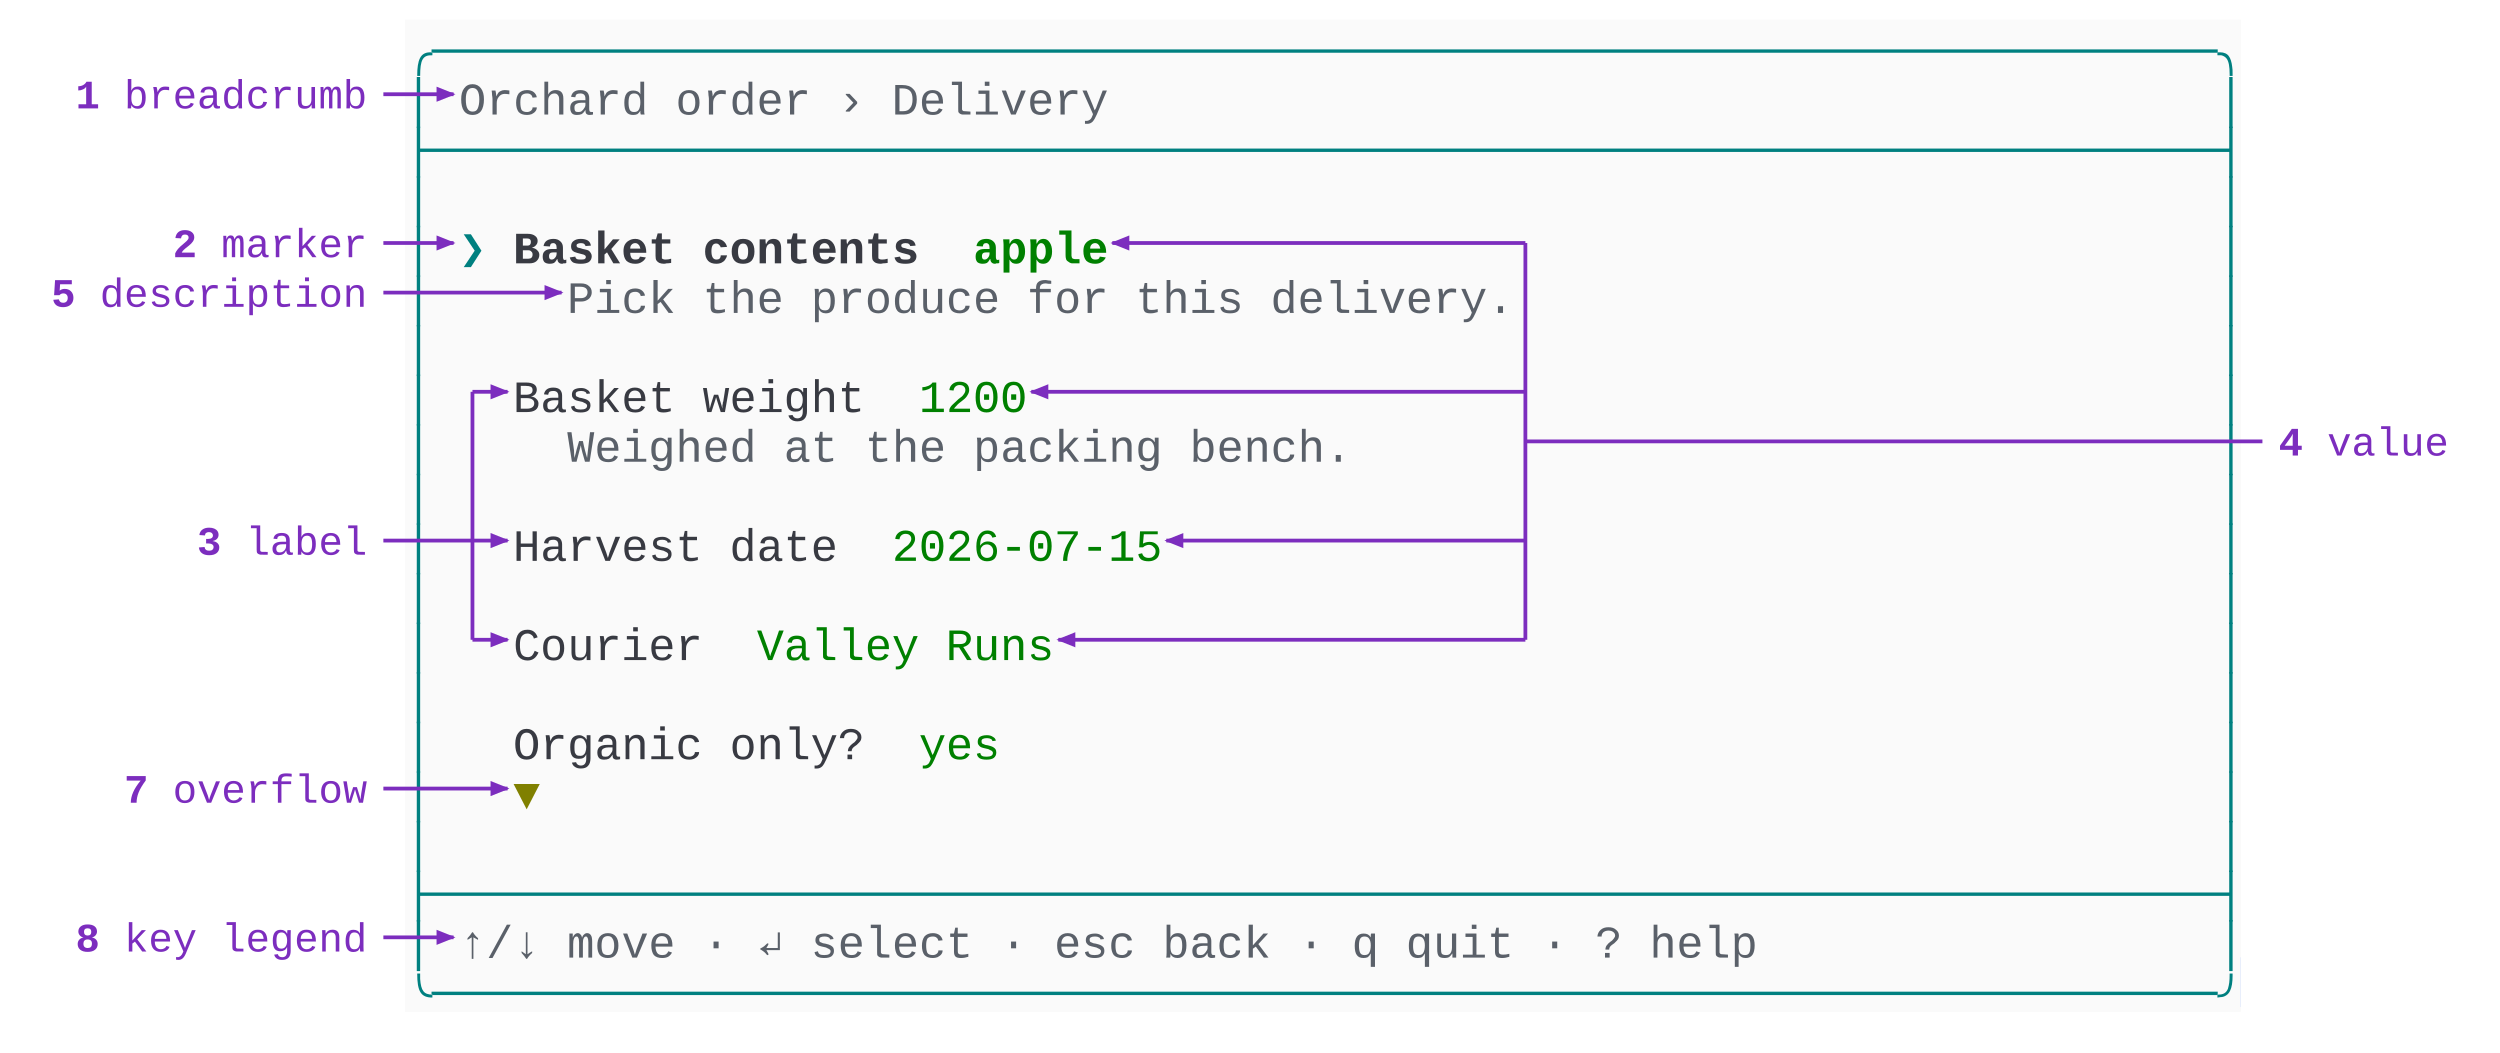
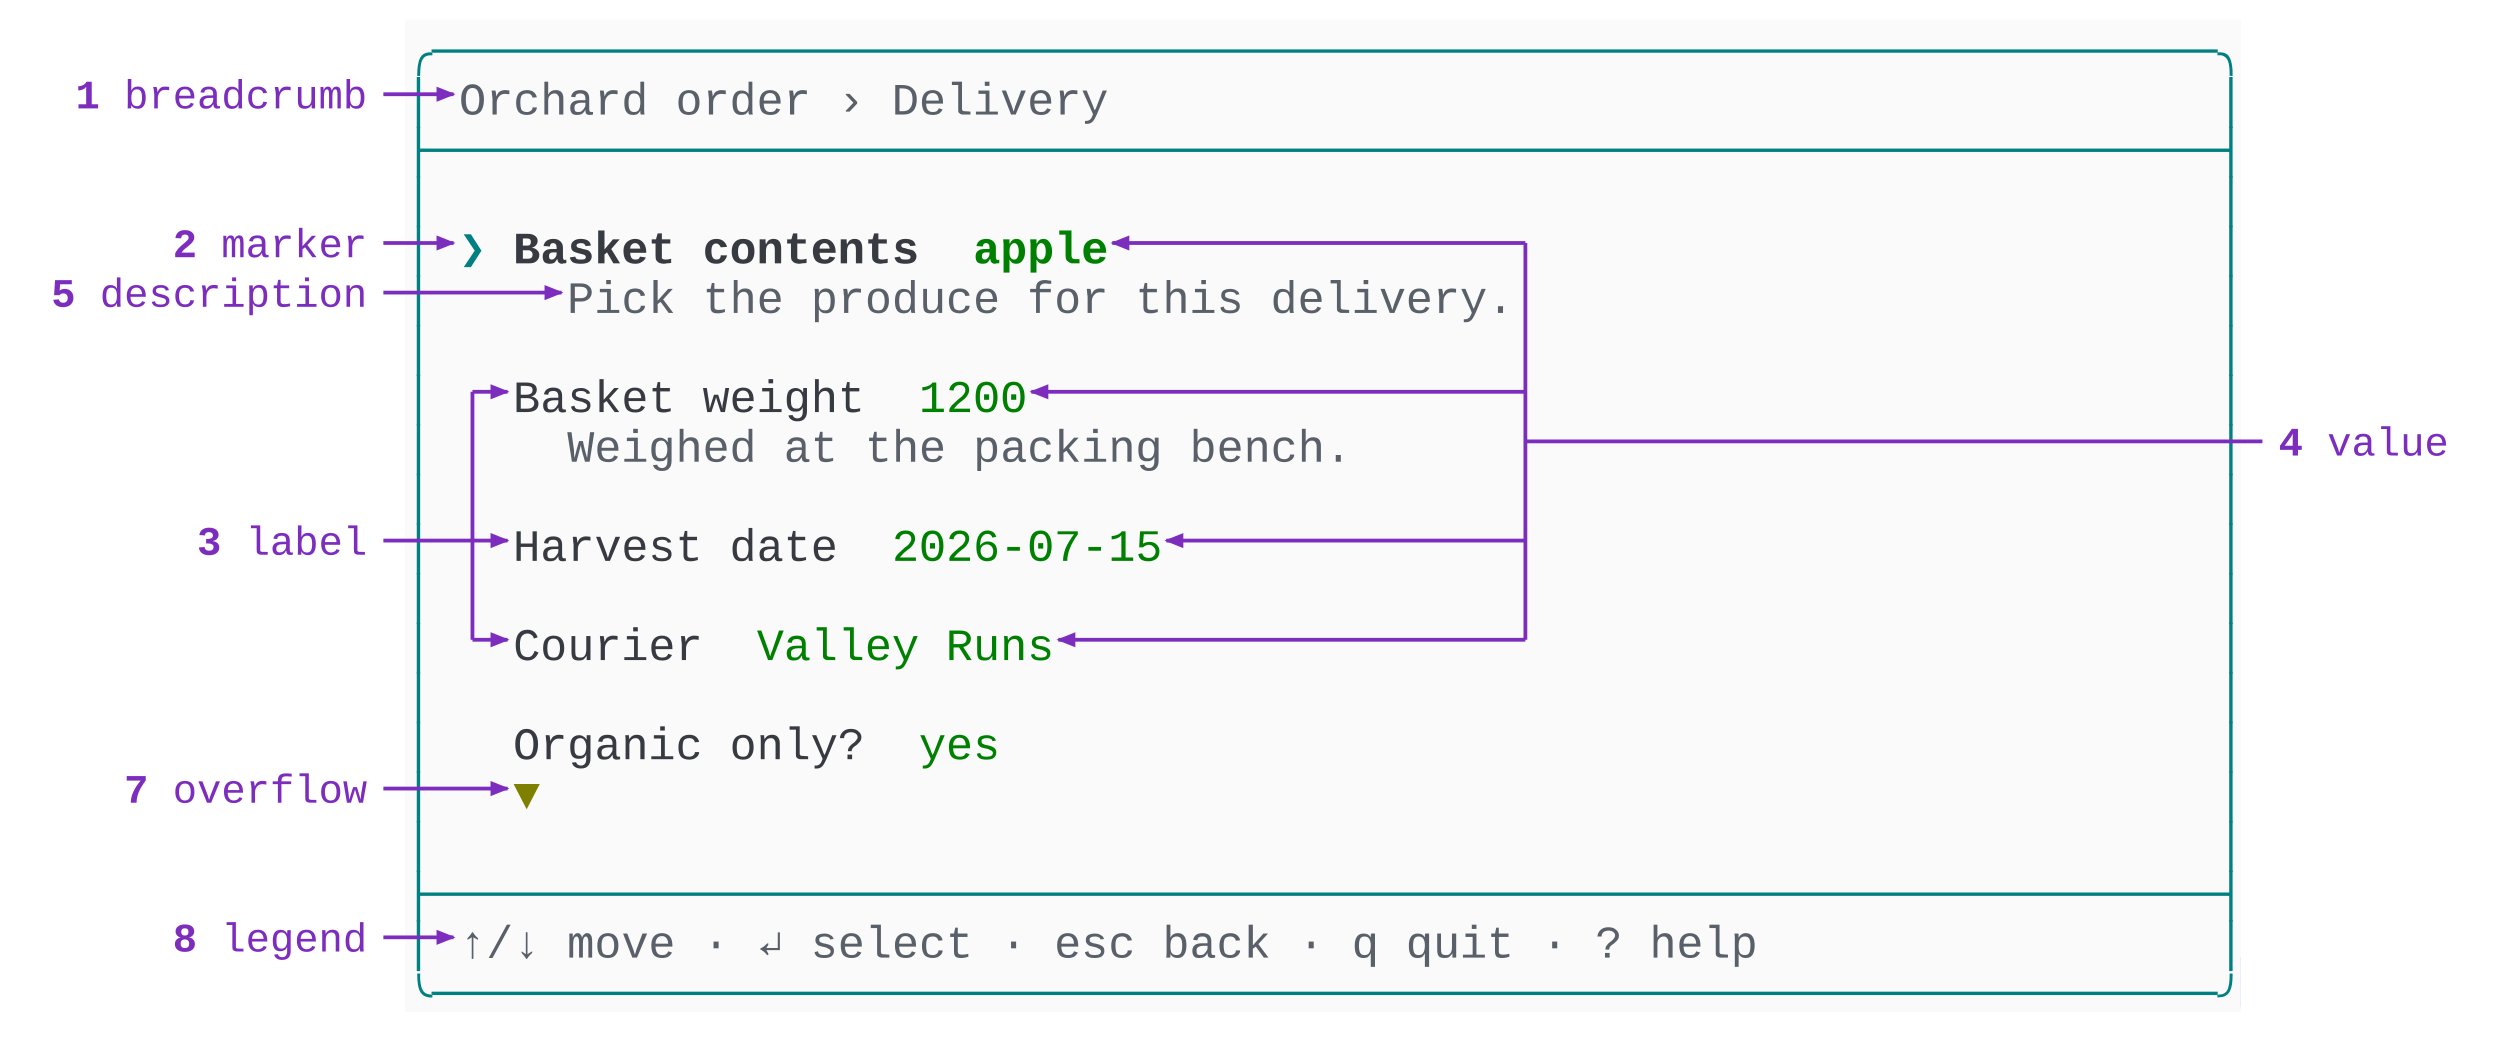
<svg xmlns="http://www.w3.org/2000/svg" xmlns:xlink="http://www.w3.org/1999/xlink" width="926.00" height="389.75">
  <defs>
    <marker id="anatomy-arrow" viewBox="0 0 10 10" refX="9" refY="5" markerWidth="5" markerHeight="5" orient="auto-start-reverse">
      <path d="M 0 1 L 10 5 L 0 9 z" fill="rgb(124,45,190)" />
    </marker>
  </defs>
  <g transform="translate(150.00,7.35)">
    <svg width="680" height="367.4">
      <rect width="680" height="367.4" rx="0" ry="0" class="a" />
      <svg height="367.4" viewBox="0 0 68 36.74" width="680">
        <style>.a{fill:rgb(250,250,250)}.b{font-family:Consolas,"Courier New",Courier,"Liberation Mono",monospace}.c{fill:rgb(0,128,128);white-space:pre}.d{fill:transparent}.e{fill:rgb(82,139,255)}.f{fill:rgb(90,96,105);white-space:pre}.g{fill:rgb(0,128,128);font-weight:bold;white-space:pre}.h{fill:rgb(56,58,66);font-weight:bold;white-space:pre}.i{fill:rgb(0,128,0);font-weight:bold;white-space:pre}.j{fill:rgb(56,58,66);white-space:pre}.k{fill:rgb(0,128,0);white-space:pre}.l{fill:rgb(128,128,0);font-weight:bold;white-space:pre}</style>
        <g font-family="Consolas, &quot;Courier New&quot;, Courier, &quot;Liberation Mono&quot;, monospace" font-size="1.67" class="b">
          <defs>
            <symbol id="1">
              <text x="0" y="1.67" class="c" textLength="68.136" lengthAdjust="spacingAndGlyphs">├──────────────────────────────────────────────────────────────────┤</text>
            </symbol>
            <symbol id="2">
              <text x="0" y="1.67" class="c" textLength="1.002" lengthAdjust="spacingAndGlyphs">│</text>
              <text x="67.134" y="1.67" class="c" textLength="1.002" lengthAdjust="spacingAndGlyphs">│</text>
            </symbol>
            <symbol id="a">
              <rect height="20" width="68" x="0" y="0" class="d" />
            </symbol>
            <symbol id="b">
              <rect height="1.837" width="1.102" class="e" />
            </symbol>
          </defs>
          <rect height="36.74" width="68" class="a" />
          <svg x="0" y="0" width="68">
            <svg x="0">
              <use xlink:href="#a" />
              <use xlink:href="#b" x="67.996" y="34.728" />
              <text x="0" y="1.67" class="c" textLength="68.136" lengthAdjust="spacingAndGlyphs">╭──────────────────────────────────────────────────────────────────╮</text>
              <text x="0" y="3.507" class="c" textLength="1.002" lengthAdjust="spacingAndGlyphs">│</text>
              <text x="2.004" y="3.507" class="f" textLength="7.014" lengthAdjust="spacingAndGlyphs">Orchard</text>
              <text x="10.02" y="3.507" class="f" textLength="5.01" lengthAdjust="spacingAndGlyphs">order</text>
              <text x="16.032" y="3.507" class="f" textLength="1.002" lengthAdjust="spacingAndGlyphs">›</text>
              <text x="18.036" y="3.507" class="f" textLength="8.016" lengthAdjust="spacingAndGlyphs">Delivery</text>
              <text x="67.134" y="3.507" class="c" textLength="1.002" lengthAdjust="spacingAndGlyphs">│</text>
              <use xlink:href="#1" y="3.674" />
              <use xlink:href="#2" y="5.511" />
              <text x="0" y="9.018" class="c" textLength="1.002" lengthAdjust="spacingAndGlyphs">│</text>
              <text x="2.004" y="9.018" class="g" textLength="1.002" lengthAdjust="spacingAndGlyphs">❯</text>
              <text x="4.008" y="9.018" class="h" textLength="6.012" lengthAdjust="spacingAndGlyphs">Basket</text>
              <text x="11.022" y="9.018" class="h" textLength="8.016" lengthAdjust="spacingAndGlyphs">contents</text>
              <text x="21.042" y="9.018" class="i" textLength="5.01" lengthAdjust="spacingAndGlyphs">apple</text>
              <text x="67.134" y="9.018" class="c" textLength="1.002" lengthAdjust="spacingAndGlyphs">│</text>
              <text x="0" y="10.855" class="c" textLength="1.002" lengthAdjust="spacingAndGlyphs">│</text>
              <text x="6.012" y="10.855" class="f" textLength="4.008" lengthAdjust="spacingAndGlyphs">Pick</text>
              <text x="11.022" y="10.855" class="f" textLength="3.006" lengthAdjust="spacingAndGlyphs">the</text>
              <text x="15.03" y="10.855" class="f" textLength="7.014" lengthAdjust="spacingAndGlyphs">produce</text>
              <text x="23.046" y="10.855" class="f" textLength="3.006" lengthAdjust="spacingAndGlyphs">for</text>
              <text x="27.054" y="10.855" class="f" textLength="4.008" lengthAdjust="spacingAndGlyphs">this</text>
              <text x="32.064" y="10.855" class="f" textLength="9.018" lengthAdjust="spacingAndGlyphs">delivery.</text>
              <text x="67.134" y="10.855" class="c" textLength="1.002" lengthAdjust="spacingAndGlyphs">│</text>
              <use xlink:href="#2" y="11.022" />
              <text x="0" y="14.529" class="c" textLength="1.002" lengthAdjust="spacingAndGlyphs">│</text>
              <text x="4.008" y="14.529" class="j" textLength="6.012" lengthAdjust="spacingAndGlyphs">Basket</text>
              <text x="11.022" y="14.529" class="j" textLength="6.012" lengthAdjust="spacingAndGlyphs">weight</text>
              <text x="19.038" y="14.529" class="k" textLength="4.008" lengthAdjust="spacingAndGlyphs">1200</text>
              <text x="67.134" y="14.529" class="c" textLength="1.002" lengthAdjust="spacingAndGlyphs">│</text>
              <text x="0" y="16.366" class="c" textLength="1.002" lengthAdjust="spacingAndGlyphs">│</text>
              <text x="6.012" y="16.366" class="f" textLength="7.014" lengthAdjust="spacingAndGlyphs">Weighed</text>
              <text x="14.028" y="16.366" class="f" textLength="2.004" lengthAdjust="spacingAndGlyphs">at</text>
              <text x="17.034" y="16.366" class="f" textLength="3.006" lengthAdjust="spacingAndGlyphs">the</text>
              <text x="21.042" y="16.366" class="f" textLength="7.014" lengthAdjust="spacingAndGlyphs">packing</text>
              <text x="29.058" y="16.366" class="f" textLength="6.012" lengthAdjust="spacingAndGlyphs">bench.</text>
              <text x="67.134" y="16.366" class="c" textLength="1.002" lengthAdjust="spacingAndGlyphs">│</text>
              <use xlink:href="#2" y="16.533" />
              <text x="0" y="20.04" class="c" textLength="1.002" lengthAdjust="spacingAndGlyphs">│</text>
              <text x="4.008" y="20.04" class="j" textLength="7.014" lengthAdjust="spacingAndGlyphs">Harvest</text>
              <text x="12.024" y="20.04" class="j" textLength="4.008" lengthAdjust="spacingAndGlyphs">date</text>
              <text x="18.036" y="20.04" class="k" textLength="10.02" lengthAdjust="spacingAndGlyphs">2026-07-15</text>
              <text x="67.134" y="20.04" class="c" textLength="1.002" lengthAdjust="spacingAndGlyphs">│</text>
              <use xlink:href="#2" y="20.207" />
              <text x="0" y="23.714" class="c" textLength="1.002" lengthAdjust="spacingAndGlyphs">│</text>
              <text x="4.008" y="23.714" class="j" textLength="7.014" lengthAdjust="spacingAndGlyphs">Courier</text>
              <text x="13.026" y="23.714" class="k" textLength="6.012" lengthAdjust="spacingAndGlyphs">Valley</text>
              <text x="20.04" y="23.714" class="k" textLength="4.008" lengthAdjust="spacingAndGlyphs">Runs</text>
              <text x="67.134" y="23.714" class="c" textLength="1.002" lengthAdjust="spacingAndGlyphs">│</text>
              <use xlink:href="#2" y="23.881" />
              <text x="0" y="27.388" class="c" textLength="1.002" lengthAdjust="spacingAndGlyphs">│</text>
              <text x="4.008" y="27.388" class="j" textLength="7.014" lengthAdjust="spacingAndGlyphs">Organic</text>
              <text x="12.024" y="27.388" class="j" textLength="5.01" lengthAdjust="spacingAndGlyphs">only?</text>
              <text x="19.038" y="27.388" class="k" textLength="3.006" lengthAdjust="spacingAndGlyphs">yes</text>
              <text x="67.134" y="27.388" class="c" textLength="1.002" lengthAdjust="spacingAndGlyphs">│</text>
              <text x="0" y="29.225" class="c" textLength="1.002" lengthAdjust="spacingAndGlyphs">│</text>
              <text x="4.008" y="29.225" class="l" textLength="1.002" lengthAdjust="spacingAndGlyphs">▼</text>
              <text x="67.134" y="29.225" class="c" textLength="1.002" lengthAdjust="spacingAndGlyphs">│</text>
              <use xlink:href="#2" y="29.392" />
              <use xlink:href="#1" y="31.229" />
              <text x="0" y="34.736" class="c" textLength="1.002" lengthAdjust="spacingAndGlyphs">│</text>
              <text x="2.004" y="34.736" class="f" textLength="3.006" lengthAdjust="spacingAndGlyphs">↑/↓</text>
              <text x="6.012" y="34.736" class="f" textLength="4.008" lengthAdjust="spacingAndGlyphs">move</text>
              <text x="11.022" y="34.736" class="f" textLength="1.002" lengthAdjust="spacingAndGlyphs">·</text>
              <text x="13.026" y="34.736" class="f" textLength="1.002" lengthAdjust="spacingAndGlyphs">↵</text>
              <text x="15.03" y="34.736" class="f" textLength="6.012" lengthAdjust="spacingAndGlyphs">select</text>
              <text x="22.044" y="34.736" class="f" textLength="1.002" lengthAdjust="spacingAndGlyphs">·</text>
              <text x="24.048" y="34.736" class="f" textLength="3.006" lengthAdjust="spacingAndGlyphs">esc</text>
              <text x="28.056" y="34.736" class="f" textLength="4.008" lengthAdjust="spacingAndGlyphs">back</text>
              <text x="33.066" y="34.736" class="f" textLength="1.002" lengthAdjust="spacingAndGlyphs">·</text>
              <text x="35.07" y="34.736" class="f" textLength="1.002" lengthAdjust="spacingAndGlyphs">q</text>
              <text x="37.074" y="34.736" class="f" textLength="4.008" lengthAdjust="spacingAndGlyphs">quit</text>
              <text x="42.084" y="34.736" class="f" textLength="1.002" lengthAdjust="spacingAndGlyphs">·</text>
              <text x="44.088" y="34.736" class="f" textLength="1.002" lengthAdjust="spacingAndGlyphs">?</text>
              <text x="46.092" y="34.736" class="f" textLength="4.008" lengthAdjust="spacingAndGlyphs">help</text>
              <text x="67.134" y="34.736" class="c" textLength="1.002" lengthAdjust="spacingAndGlyphs">│</text>
              <text x="0" y="36.573" class="c" textLength="68.136" lengthAdjust="spacingAndGlyphs">╰──────────────────────────────────────────────────────────────────╯</text>
            </svg>
          </svg>
        </g>
      </svg>
    </svg>
  </g>
  <g>
    <path d="M 142.00 34.90 L 144.00 34.90 L 168.00 34.90" fill="none" stroke="rgb(124,45,190)" stroke-width="1.4" stroke-linejoin="round" marker-end="url(#anatomy-arrow)" />
    <text x="136.00" y="40.15" text-anchor="end" fill="rgb(124,45,190)" font-family="Consolas, &quot;Courier New&quot;, Courier, monospace" font-size="15.0">
      <tspan font-weight="bold">1</tspan>  breadcrumb</text>
    <path d="M 142.00 90.01 L 144.00 90.01 L 168.00 90.01" fill="none" stroke="rgb(124,45,190)" stroke-width="1.4" stroke-linejoin="round" marker-end="url(#anatomy-arrow)" />
    <text x="136.00" y="95.26" text-anchor="end" fill="rgb(124,45,190)" font-family="Consolas, &quot;Courier New&quot;, Courier, monospace" font-size="15.0">
      <tspan font-weight="bold">2</tspan>  marker</text>
    <path d="M 565.00 90.01 L 565.00 236.97" fill="none" stroke="rgb(124,45,190)" stroke-width="1.4" />
    <path d="M 838.00 163.49 L 565.00 163.49" fill="none" stroke="rgb(124,45,190)" stroke-width="1.4" />
    <path d="M 565.00 90.01 L 412.00 90.01" fill="none" stroke="rgb(124,45,190)" stroke-width="1.4" marker-end="url(#anatomy-arrow)" />
    <path d="M 565.00 145.12 L 382.00 145.12" fill="none" stroke="rgb(124,45,190)" stroke-width="1.4" marker-end="url(#anatomy-arrow)" />
    <path d="M 565.00 200.23 L 432.00 200.23" fill="none" stroke="rgb(124,45,190)" stroke-width="1.4" marker-end="url(#anatomy-arrow)" />
    <path d="M 565.00 236.97 L 392.00 236.97" fill="none" stroke="rgb(124,45,190)" stroke-width="1.4" marker-end="url(#anatomy-arrow)" />
    <text x="844.00" y="168.74" text-anchor="start" fill="rgb(124,45,190)" font-family="Consolas, &quot;Courier New&quot;, Courier, monospace" font-size="15.0">
      <tspan font-weight="bold">4</tspan>  value</text>
    <path d="M 142.00 108.38 L 144.00 108.38 L 208.00 108.38" fill="none" stroke="rgb(124,45,190)" stroke-width="1.4" stroke-linejoin="round" marker-end="url(#anatomy-arrow)" />
    <text x="136.00" y="113.63" text-anchor="end" fill="rgb(124,45,190)" font-family="Consolas, &quot;Courier New&quot;, Courier, monospace" font-size="15.0">
      <tspan font-weight="bold">5</tspan>  description</text>
    <path d="M 175.00 145.12 L 175.00 236.97" fill="none" stroke="rgb(124,45,190)" stroke-width="1.4" />
    <path d="M 142.00 200.23 L 175.00 200.23" fill="none" stroke="rgb(124,45,190)" stroke-width="1.4" />
    <path d="M 175.00 145.12 L 188.00 145.12" fill="none" stroke="rgb(124,45,190)" stroke-width="1.4" marker-end="url(#anatomy-arrow)" />
    <path d="M 175.00 200.23 L 188.00 200.23" fill="none" stroke="rgb(124,45,190)" stroke-width="1.4" marker-end="url(#anatomy-arrow)" />
    <path d="M 175.00 236.97 L 188.00 236.97" fill="none" stroke="rgb(124,45,190)" stroke-width="1.4" marker-end="url(#anatomy-arrow)" />
    <text x="136.00" y="205.48" text-anchor="end" fill="rgb(124,45,190)" font-family="Consolas, &quot;Courier New&quot;, Courier, monospace" font-size="15.0">
      <tspan font-weight="bold">3</tspan>  label</text>
    <path d="M 142.00 292.08 L 144.00 292.08 L 188.00 292.08" fill="none" stroke="rgb(124,45,190)" stroke-width="1.4" stroke-linejoin="round" marker-end="url(#anatomy-arrow)" />
    <text x="136.00" y="297.33" text-anchor="end" fill="rgb(124,45,190)" font-family="Consolas, &quot;Courier New&quot;, Courier, monospace" font-size="15.0">
      <tspan font-weight="bold">7</tspan>  overflow</text>
    <path d="M 142.00 347.19 L 144.00 347.19 L 168.00 347.19" fill="none" stroke="rgb(124,45,190)" stroke-width="1.4" stroke-linejoin="round" marker-end="url(#anatomy-arrow)" />
    <text x="136.00" y="352.44" text-anchor="end" fill="rgb(124,45,190)" font-family="Consolas, &quot;Courier New&quot;, Courier, monospace" font-size="15.0">
-       <tspan font-weight="bold">8</tspan>  key legend</text>
+       <tspan font-weight="bold">8</tspan>  legend</text>
  </g>
</svg>
